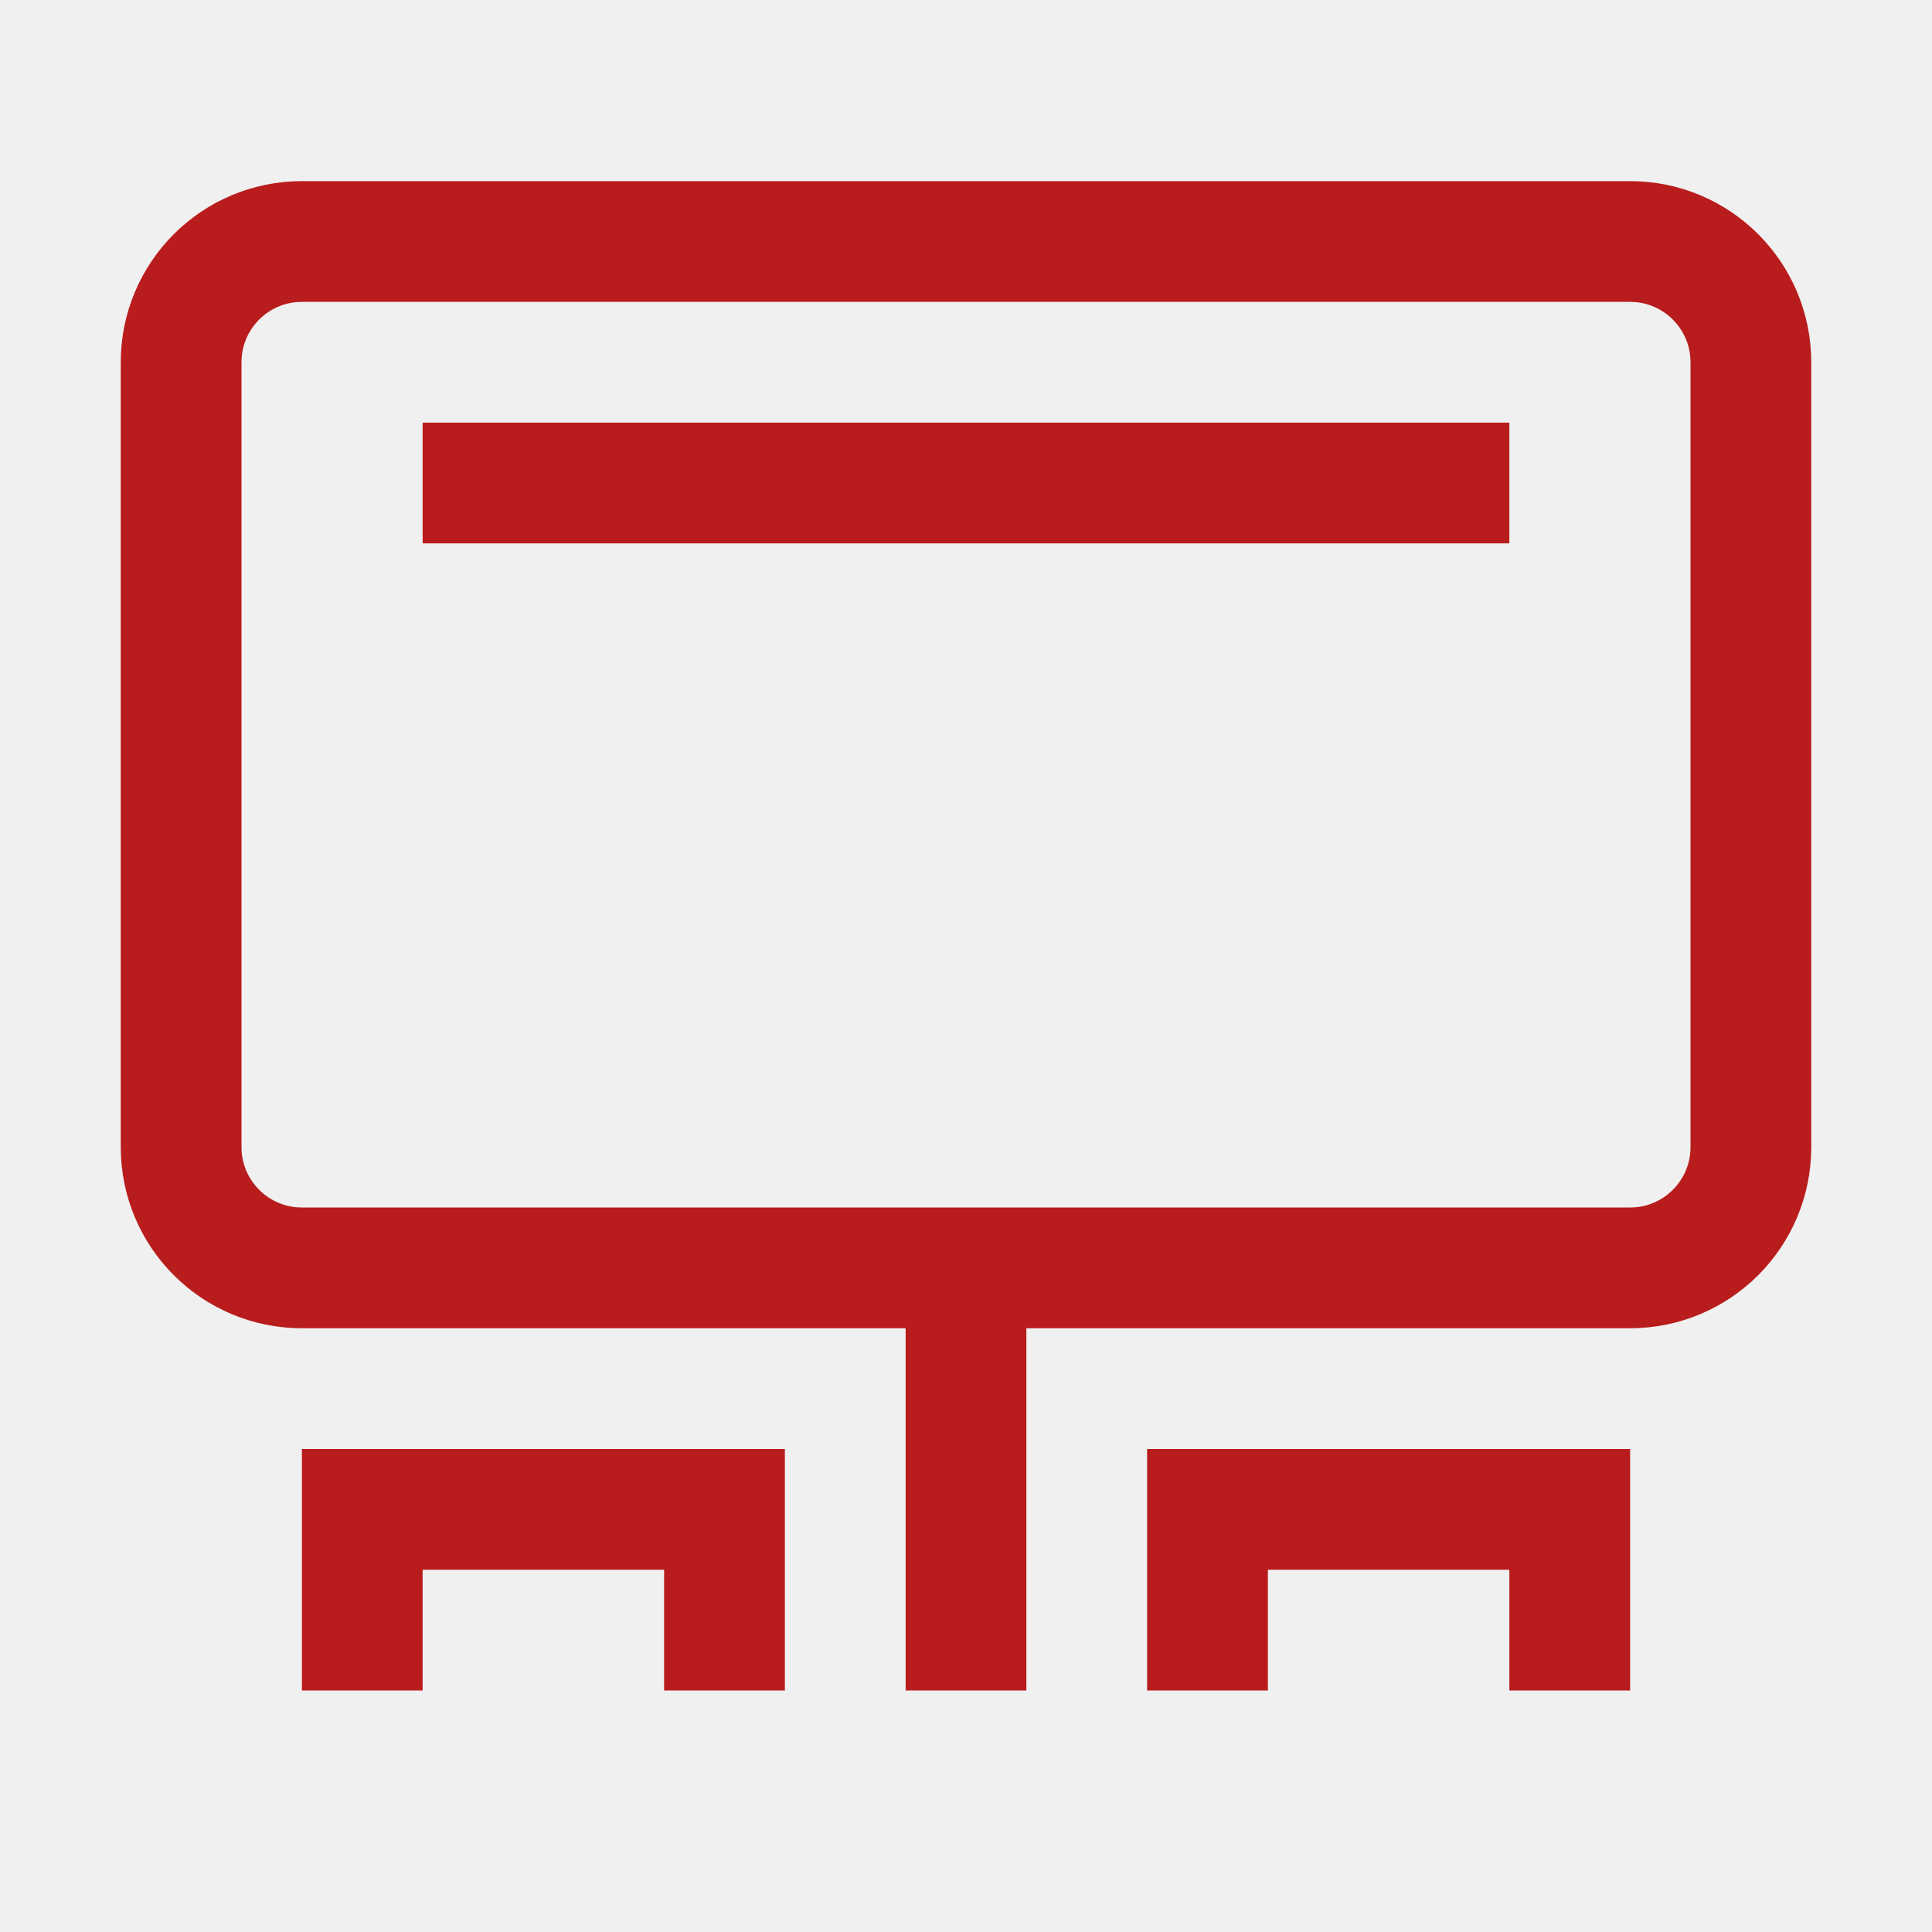
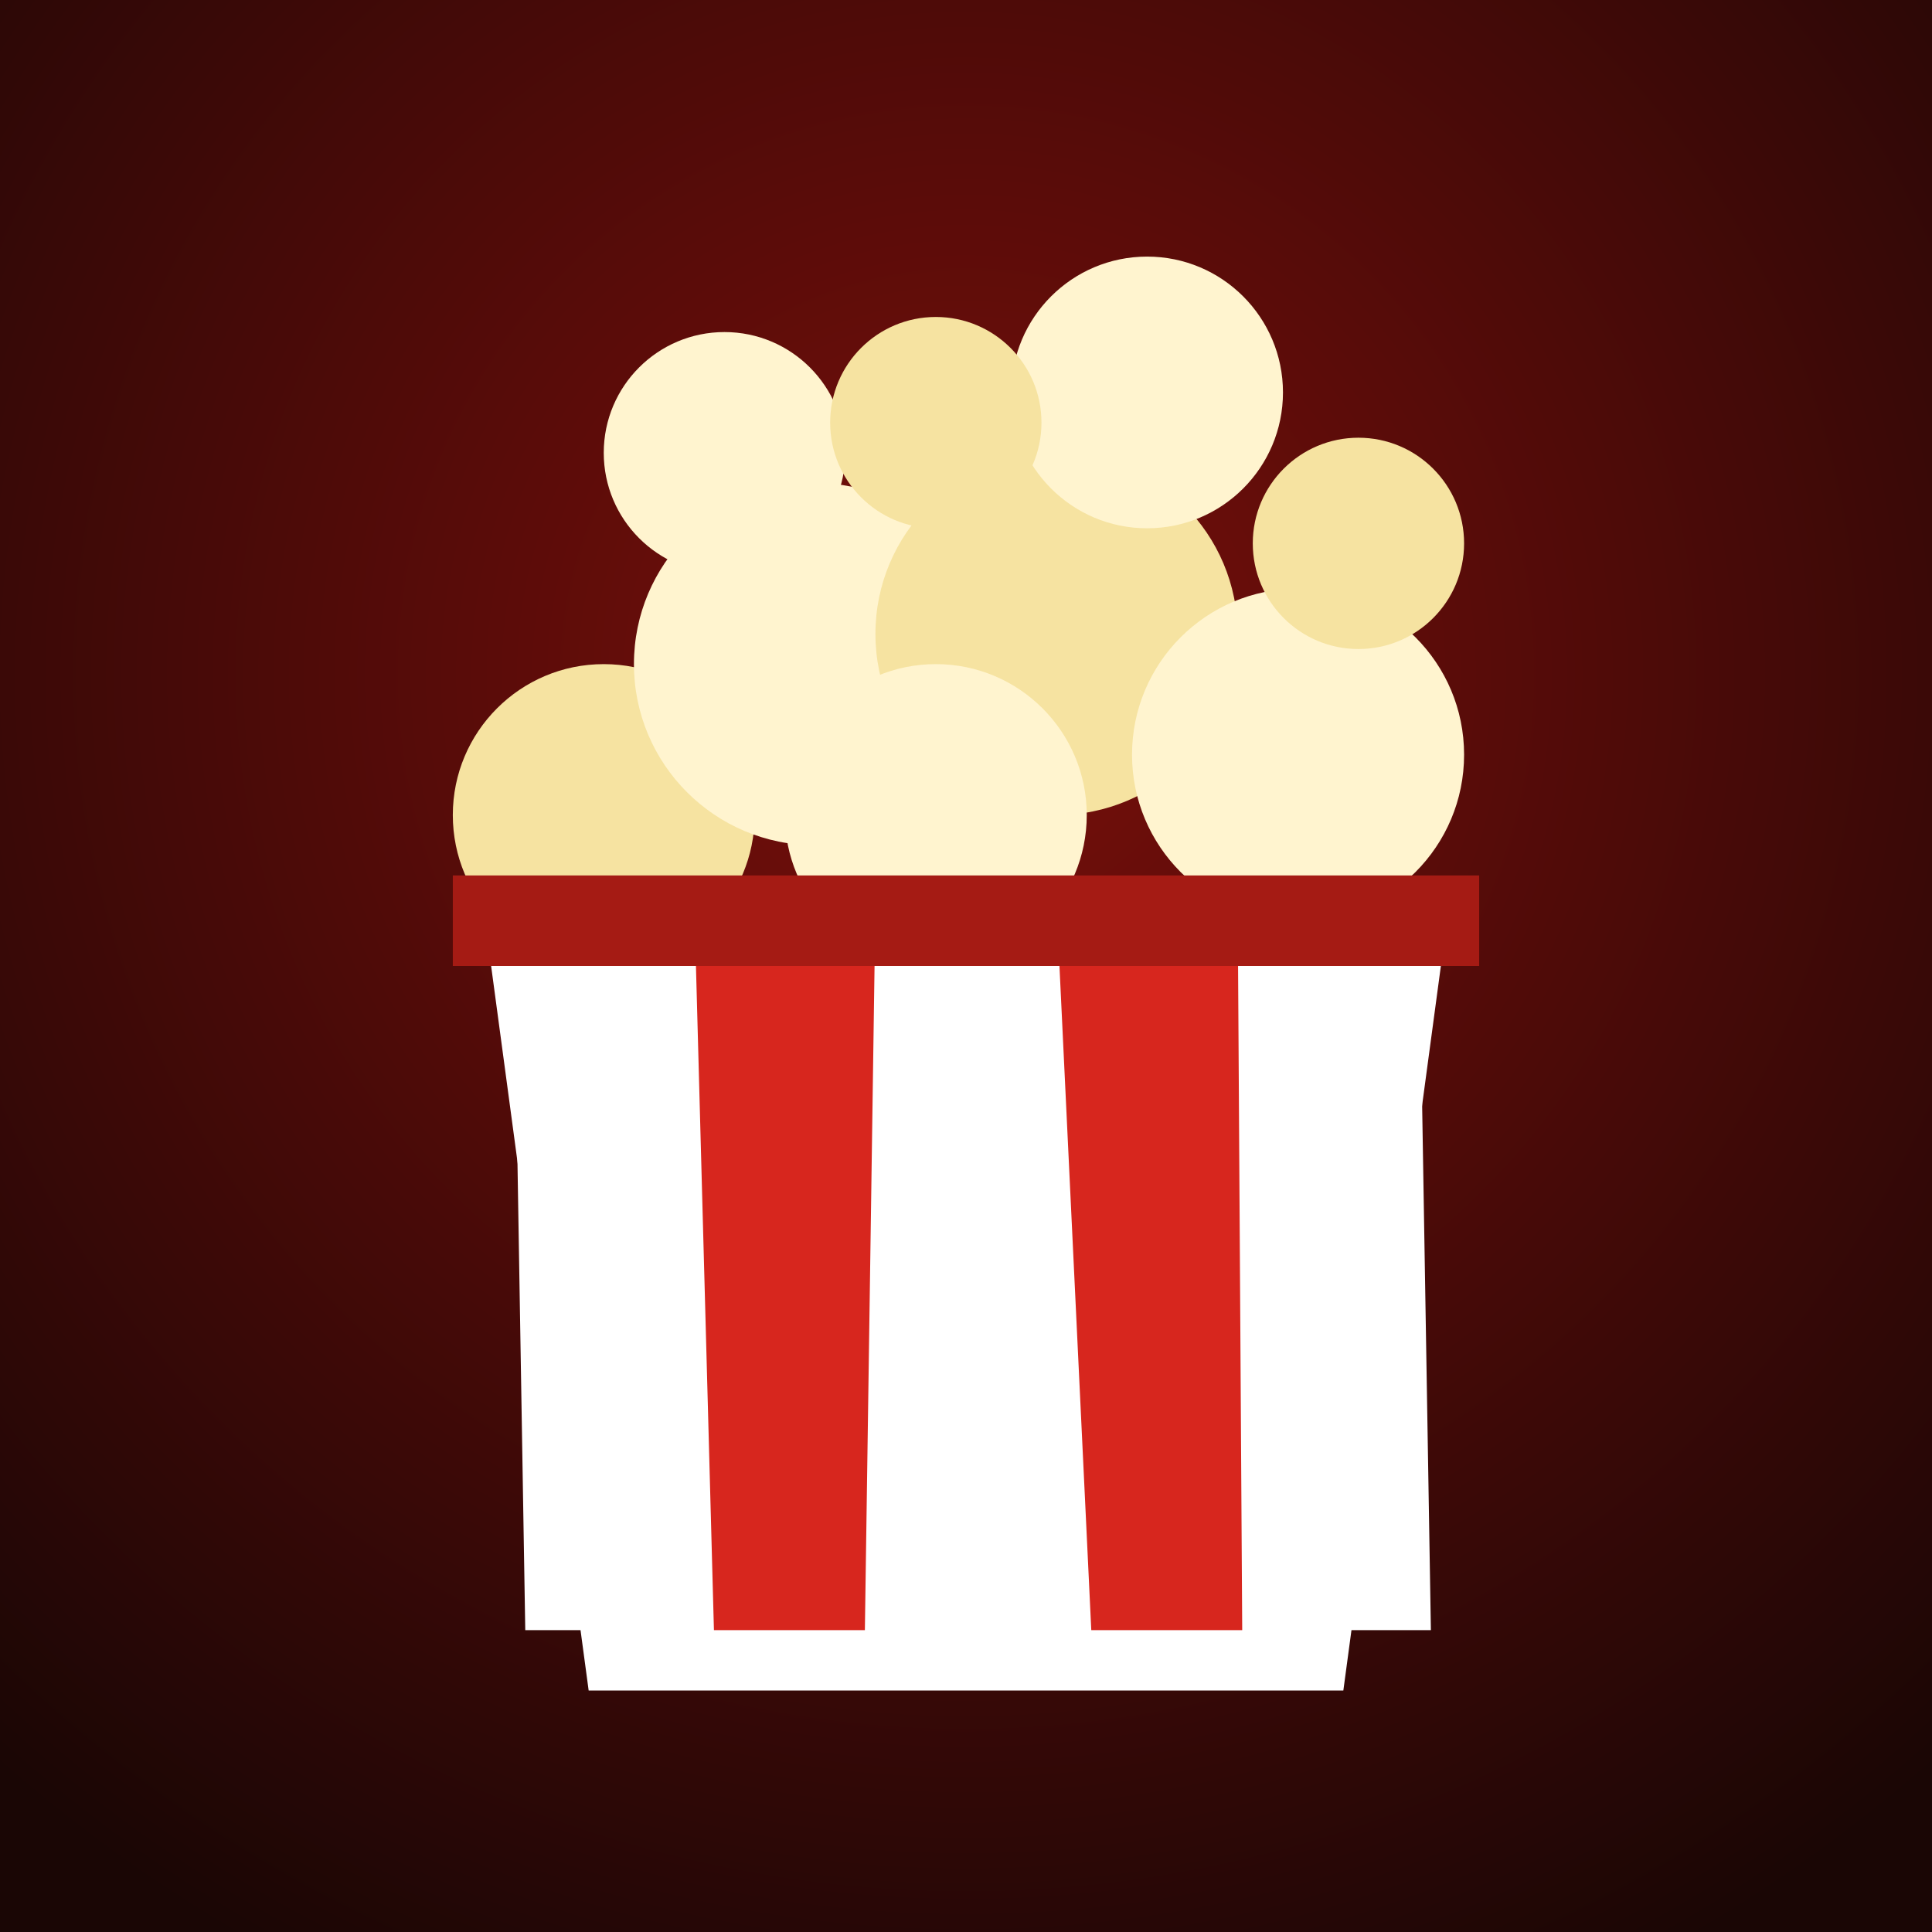
- <svg xmlns="http://www.w3.org/2000/svg" viewBox="0 0 32 32" fill="none" stroke="#b91c1c" stroke-width="2">
-   <rect x="3" y="4" width="26" height="17" rx="2" />
-   <path d="M7 8h18M6 28v-3h6v3m8 0v-3h6v3M16 21v7" />
+ <svg xmlns="http://www.w3.org/2000/svg" viewBox="0 0 64 64">
+   <defs>
+     <radialGradient id="theater" cx=".5" cy=".35" r=".75">
+       <stop offset="0" stop-color="#7a0f0b" />
+       <stop offset="1" stop-color="#1a0605" />
+     </radialGradient>
+   </defs>
+   <rect width="64" height="64" fill="url(#theater)" />
+   <circle cx="20" cy="27" r="5" fill="#f6e3a1" />
+   <circle cx="27" cy="22" r="6" fill="#fff4cf" />
+   <circle cx="35" cy="21" r="6" fill="#f6e3a1" />
+   <circle cx="43" cy="25" r="5.5" fill="#fff4cf" />
+   <circle cx="31" cy="27" r="5" fill="#fff4cf" />
+   <circle cx="24" cy="15" r="4" fill="#fff4cf" />
+   <circle cx="38" cy="13" r="4.5" fill="#fff4cf" />
+   <circle cx="45" cy="18" r="3.5" fill="#f6e3a1" />
+   <circle cx="31" cy="14" r="3.5" fill="#f6e3a1" />
+   <path d="M16 30h32l-3.5 26h-25z" fill="#fff" />
+   <path d="M17 30h6l-0.60 24h-5z" fill="#fff" />
+   <path d="M23 30h6l-0.35 24h-5z" fill="#d7261e" />
+   <path d="M29 30h6l-0.10 24h-5z" fill="#fff" />
+   <path d="M35 30h6l0.15 24h-5z" fill="#d7261e" />
+   <path d="M41 30h6l0.40 24h-5z" fill="#fff" />
+   <path d="M15 29h34v3H15z" fill="#a51b14" />
</svg>
